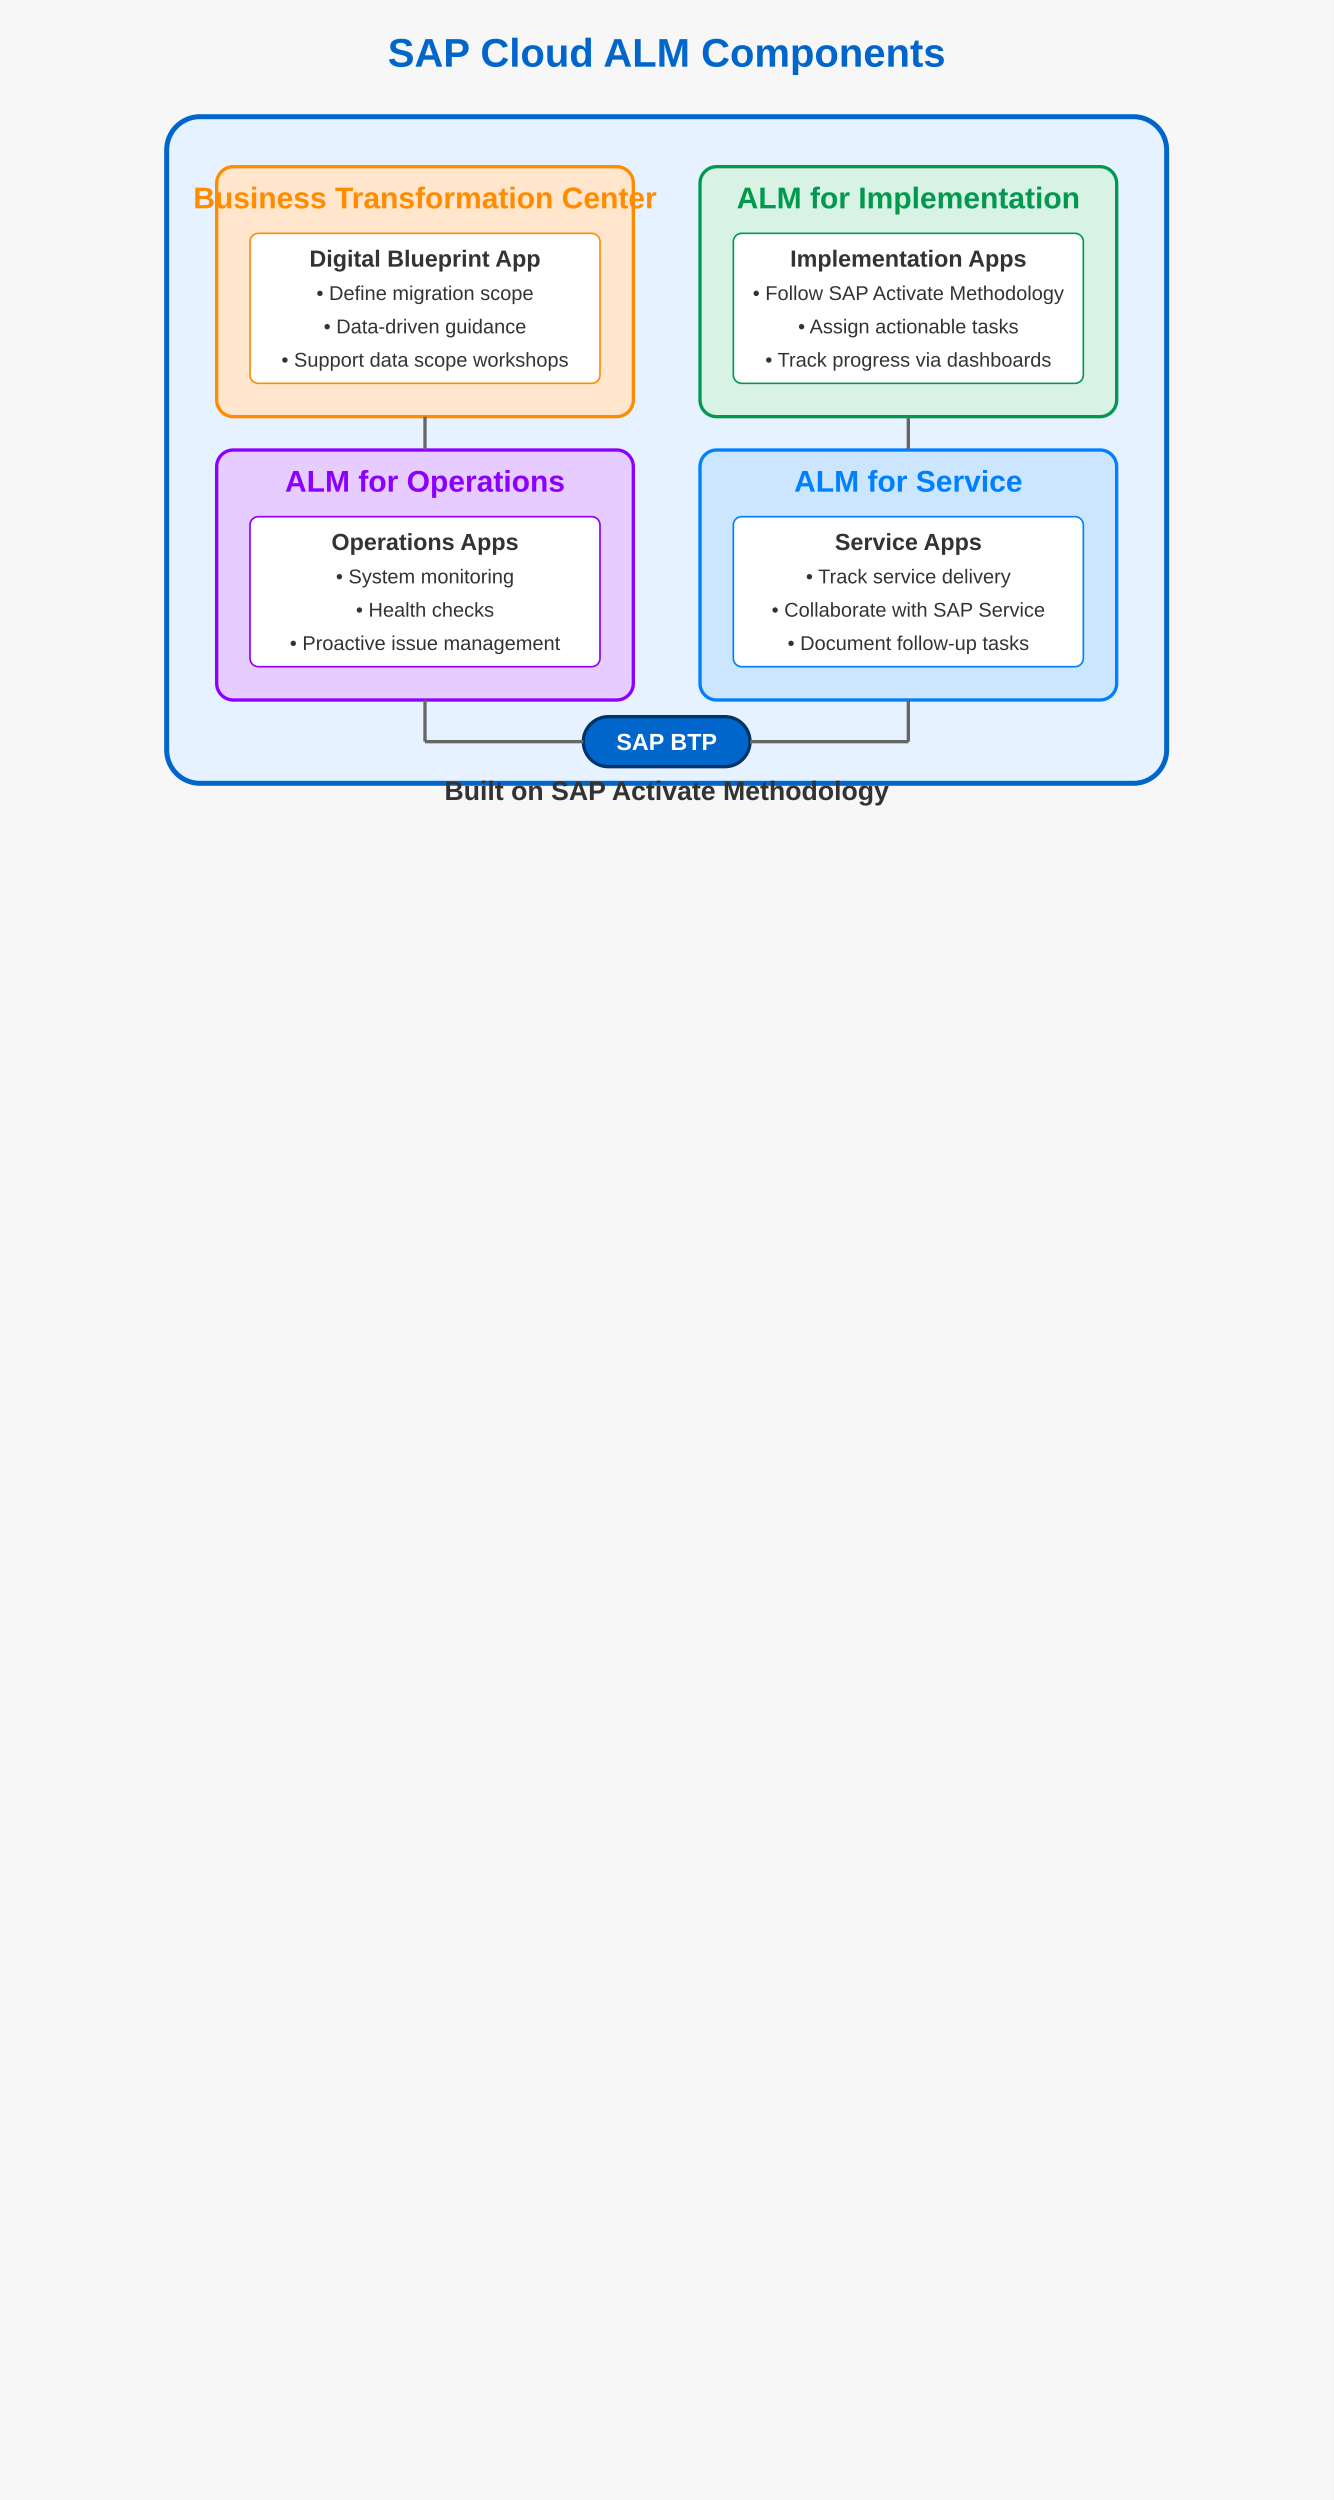
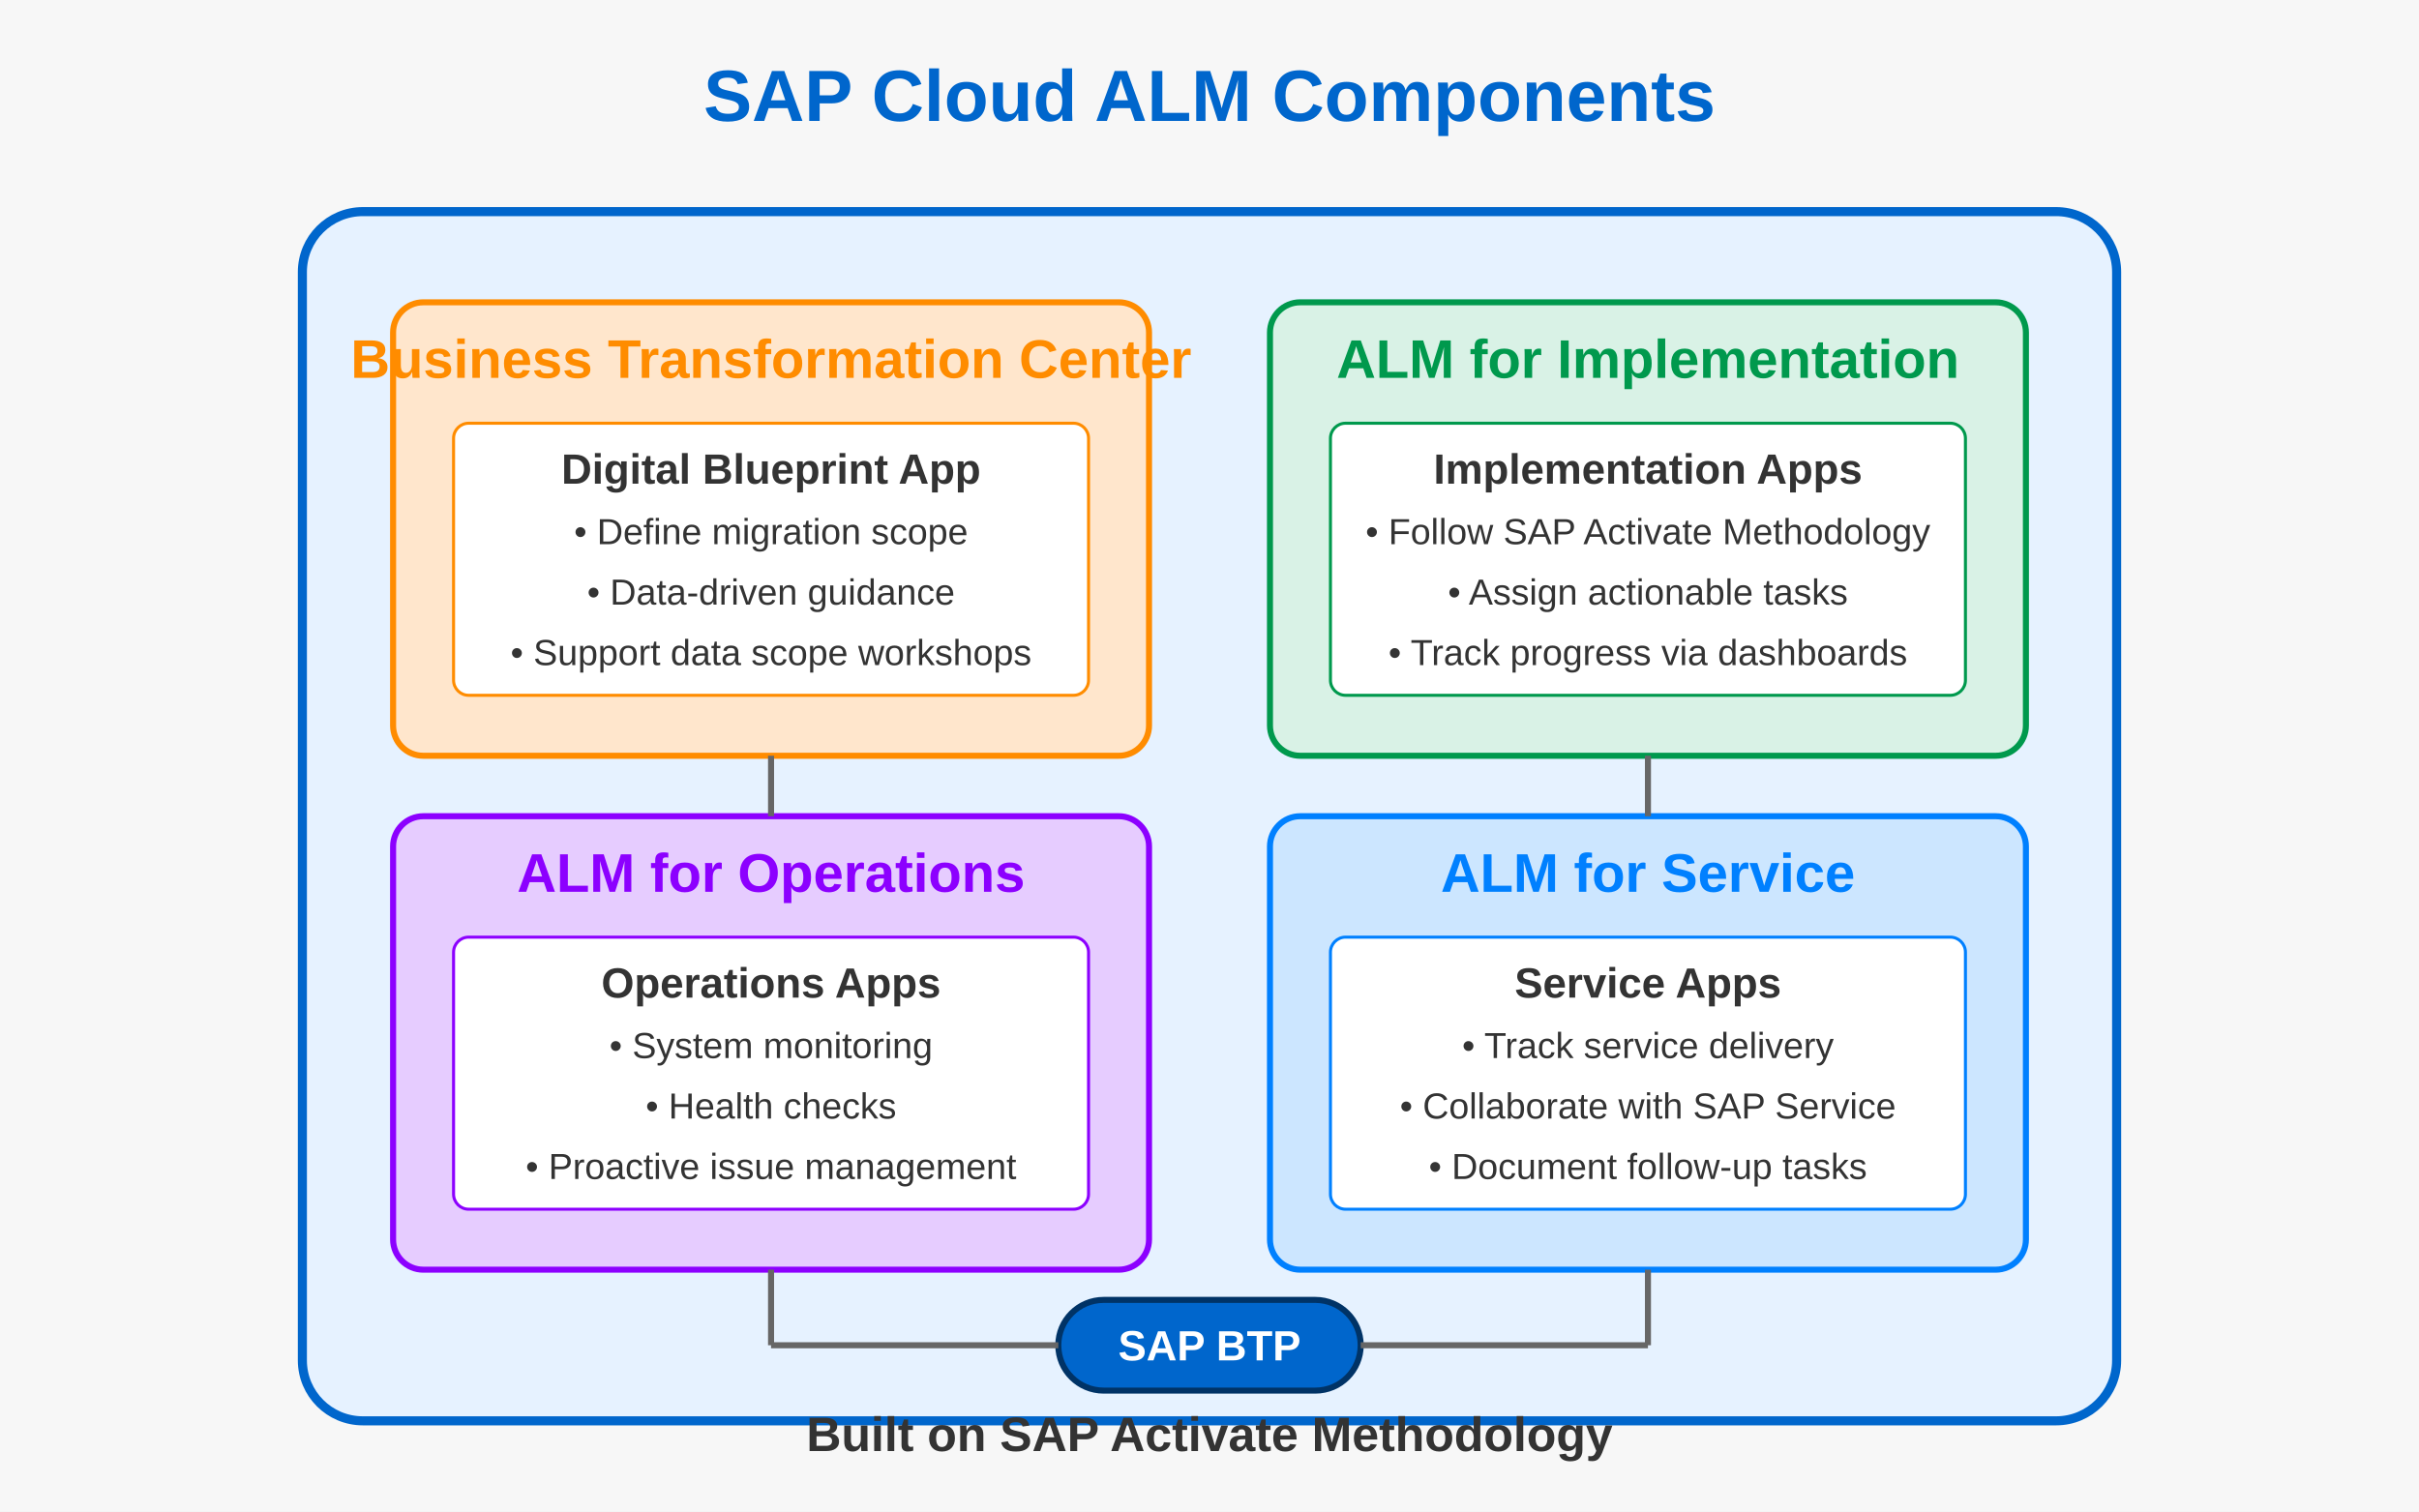
- <svg xmlns="http://www.w3.org/2000/svg" viewBox="0 0 800 1500">
-   <rect x="0" y="0" width="800" height="1500" fill="#f7f7f7" />
+ <svg xmlns="http://www.w3.org/2000/svg" viewBox="0 0 800 500">
+   <rect x="0" y="0" width="800" height="500" fill="#f7f7f7" />
  <text x="400" y="40" text-anchor="middle" font-family="Arial" font-size="24" font-weight="bold" fill="#0066cc">SAP Cloud ALM Components</text>
  <rect x="100" y="70" width="600" height="400" rx="20" fill="#e6f2ff" stroke="#0066cc" stroke-width="3" />
  <rect x="130" y="100" width="250" height="150" rx="10" fill="#ffe6cc" stroke="#ff8c00" stroke-width="2" />
  <text x="255" y="125" text-anchor="middle" font-family="Arial" font-size="18" font-weight="bold" fill="#ff8c00">Business Transformation Center</text>
  <rect x="150" y="140" width="210" height="90" rx="5" fill="#fff" stroke="#ff8c00" stroke-width="1" />
  <text x="255" y="160" text-anchor="middle" font-family="Arial" font-size="14" font-weight="bold" fill="#333">Digital Blueprint App</text>
  <text x="255" y="180" text-anchor="middle" font-family="Arial" font-size="12" fill="#333">• Define migration scope</text>
  <text x="255" y="200" text-anchor="middle" font-family="Arial" font-size="12" fill="#333">• Data-driven guidance</text>
  <text x="255" y="220" text-anchor="middle" font-family="Arial" font-size="12" fill="#333">• Support data scope workshops</text>
  <rect x="420" y="100" width="250" height="150" rx="10" fill="#d9f2e6" stroke="#00994d" stroke-width="2" />
  <text x="545" y="125" text-anchor="middle" font-family="Arial" font-size="18" font-weight="bold" fill="#00994d">ALM for Implementation</text>
  <rect x="440" y="140" width="210" height="90" rx="5" fill="#fff" stroke="#00994d" stroke-width="1" />
  <text x="545" y="160" text-anchor="middle" font-family="Arial" font-size="14" font-weight="bold" fill="#333">Implementation Apps</text>
  <text x="545" y="180" text-anchor="middle" font-family="Arial" font-size="12" fill="#333">• Follow SAP Activate Methodology</text>
  <text x="545" y="200" text-anchor="middle" font-family="Arial" font-size="12" fill="#333">• Assign actionable tasks</text>
  <text x="545" y="220" text-anchor="middle" font-family="Arial" font-size="12" fill="#333">• Track progress via dashboards</text>
  <rect x="130" y="270" width="250" height="150" rx="10" fill="#e6ccff" stroke="#8c00ff" stroke-width="2" />
  <text x="255" y="295" text-anchor="middle" font-family="Arial" font-size="18" font-weight="bold" fill="#8c00ff">ALM for Operations</text>
  <rect x="150" y="310" width="210" height="90" rx="5" fill="#fff" stroke="#8c00ff" stroke-width="1" />
  <text x="255" y="330" text-anchor="middle" font-family="Arial" font-size="14" font-weight="bold" fill="#333">Operations Apps</text>
  <text x="255" y="350" text-anchor="middle" font-family="Arial" font-size="12" fill="#333">• System monitoring</text>
  <text x="255" y="370" text-anchor="middle" font-family="Arial" font-size="12" fill="#333">• Health checks</text>
  <text x="255" y="390" text-anchor="middle" font-family="Arial" font-size="12" fill="#333">• Proactive issue management</text>
  <rect x="420" y="270" width="250" height="150" rx="10" fill="#cce6ff" stroke="#0080ff" stroke-width="2" />
  <text x="545" y="295" text-anchor="middle" font-family="Arial" font-size="18" font-weight="bold" fill="#0080ff">ALM for Service</text>
  <rect x="440" y="310" width="210" height="90" rx="5" fill="#fff" stroke="#0080ff" stroke-width="1" />
  <text x="545" y="330" text-anchor="middle" font-family="Arial" font-size="14" font-weight="bold" fill="#333">Service Apps</text>
  <text x="545" y="350" text-anchor="middle" font-family="Arial" font-size="12" fill="#333">• Track service delivery</text>
  <text x="545" y="370" text-anchor="middle" font-family="Arial" font-size="12" fill="#333">• Collaborate with SAP Service</text>
  <text x="545" y="390" text-anchor="middle" font-family="Arial" font-size="12" fill="#333">• Document follow-up tasks</text>
  <rect x="350" y="430" width="100" height="30" rx="15" fill="#0066cc" stroke="#003366" stroke-width="2" />
  <text x="400" y="450" text-anchor="middle" font-family="Arial" font-size="14" font-weight="bold" fill="#fff">SAP BTP</text>
  <line x1="255" y1="250" x2="255" y2="270" stroke="#666666" stroke-width="2" />
  <line x1="545" y1="250" x2="545" y2="270" stroke="#666666" stroke-width="2" />
  <line x1="255" y1="420" x2="255" y2="445" stroke="#666666" stroke-width="2" />
  <line x1="545" y1="420" x2="545" y2="445" stroke="#666666" stroke-width="2" />
  <line x1="255" y1="445" x2="350" y2="445" stroke="#666666" stroke-width="2" />
  <line x1="545" y1="445" x2="450" y2="445" stroke="#666666" stroke-width="2" />
  <text x="400" y="480" text-anchor="middle" font-family="Arial" font-size="16" font-weight="bold" fill="#333">Built on SAP Activate Methodology</text>
</svg>
